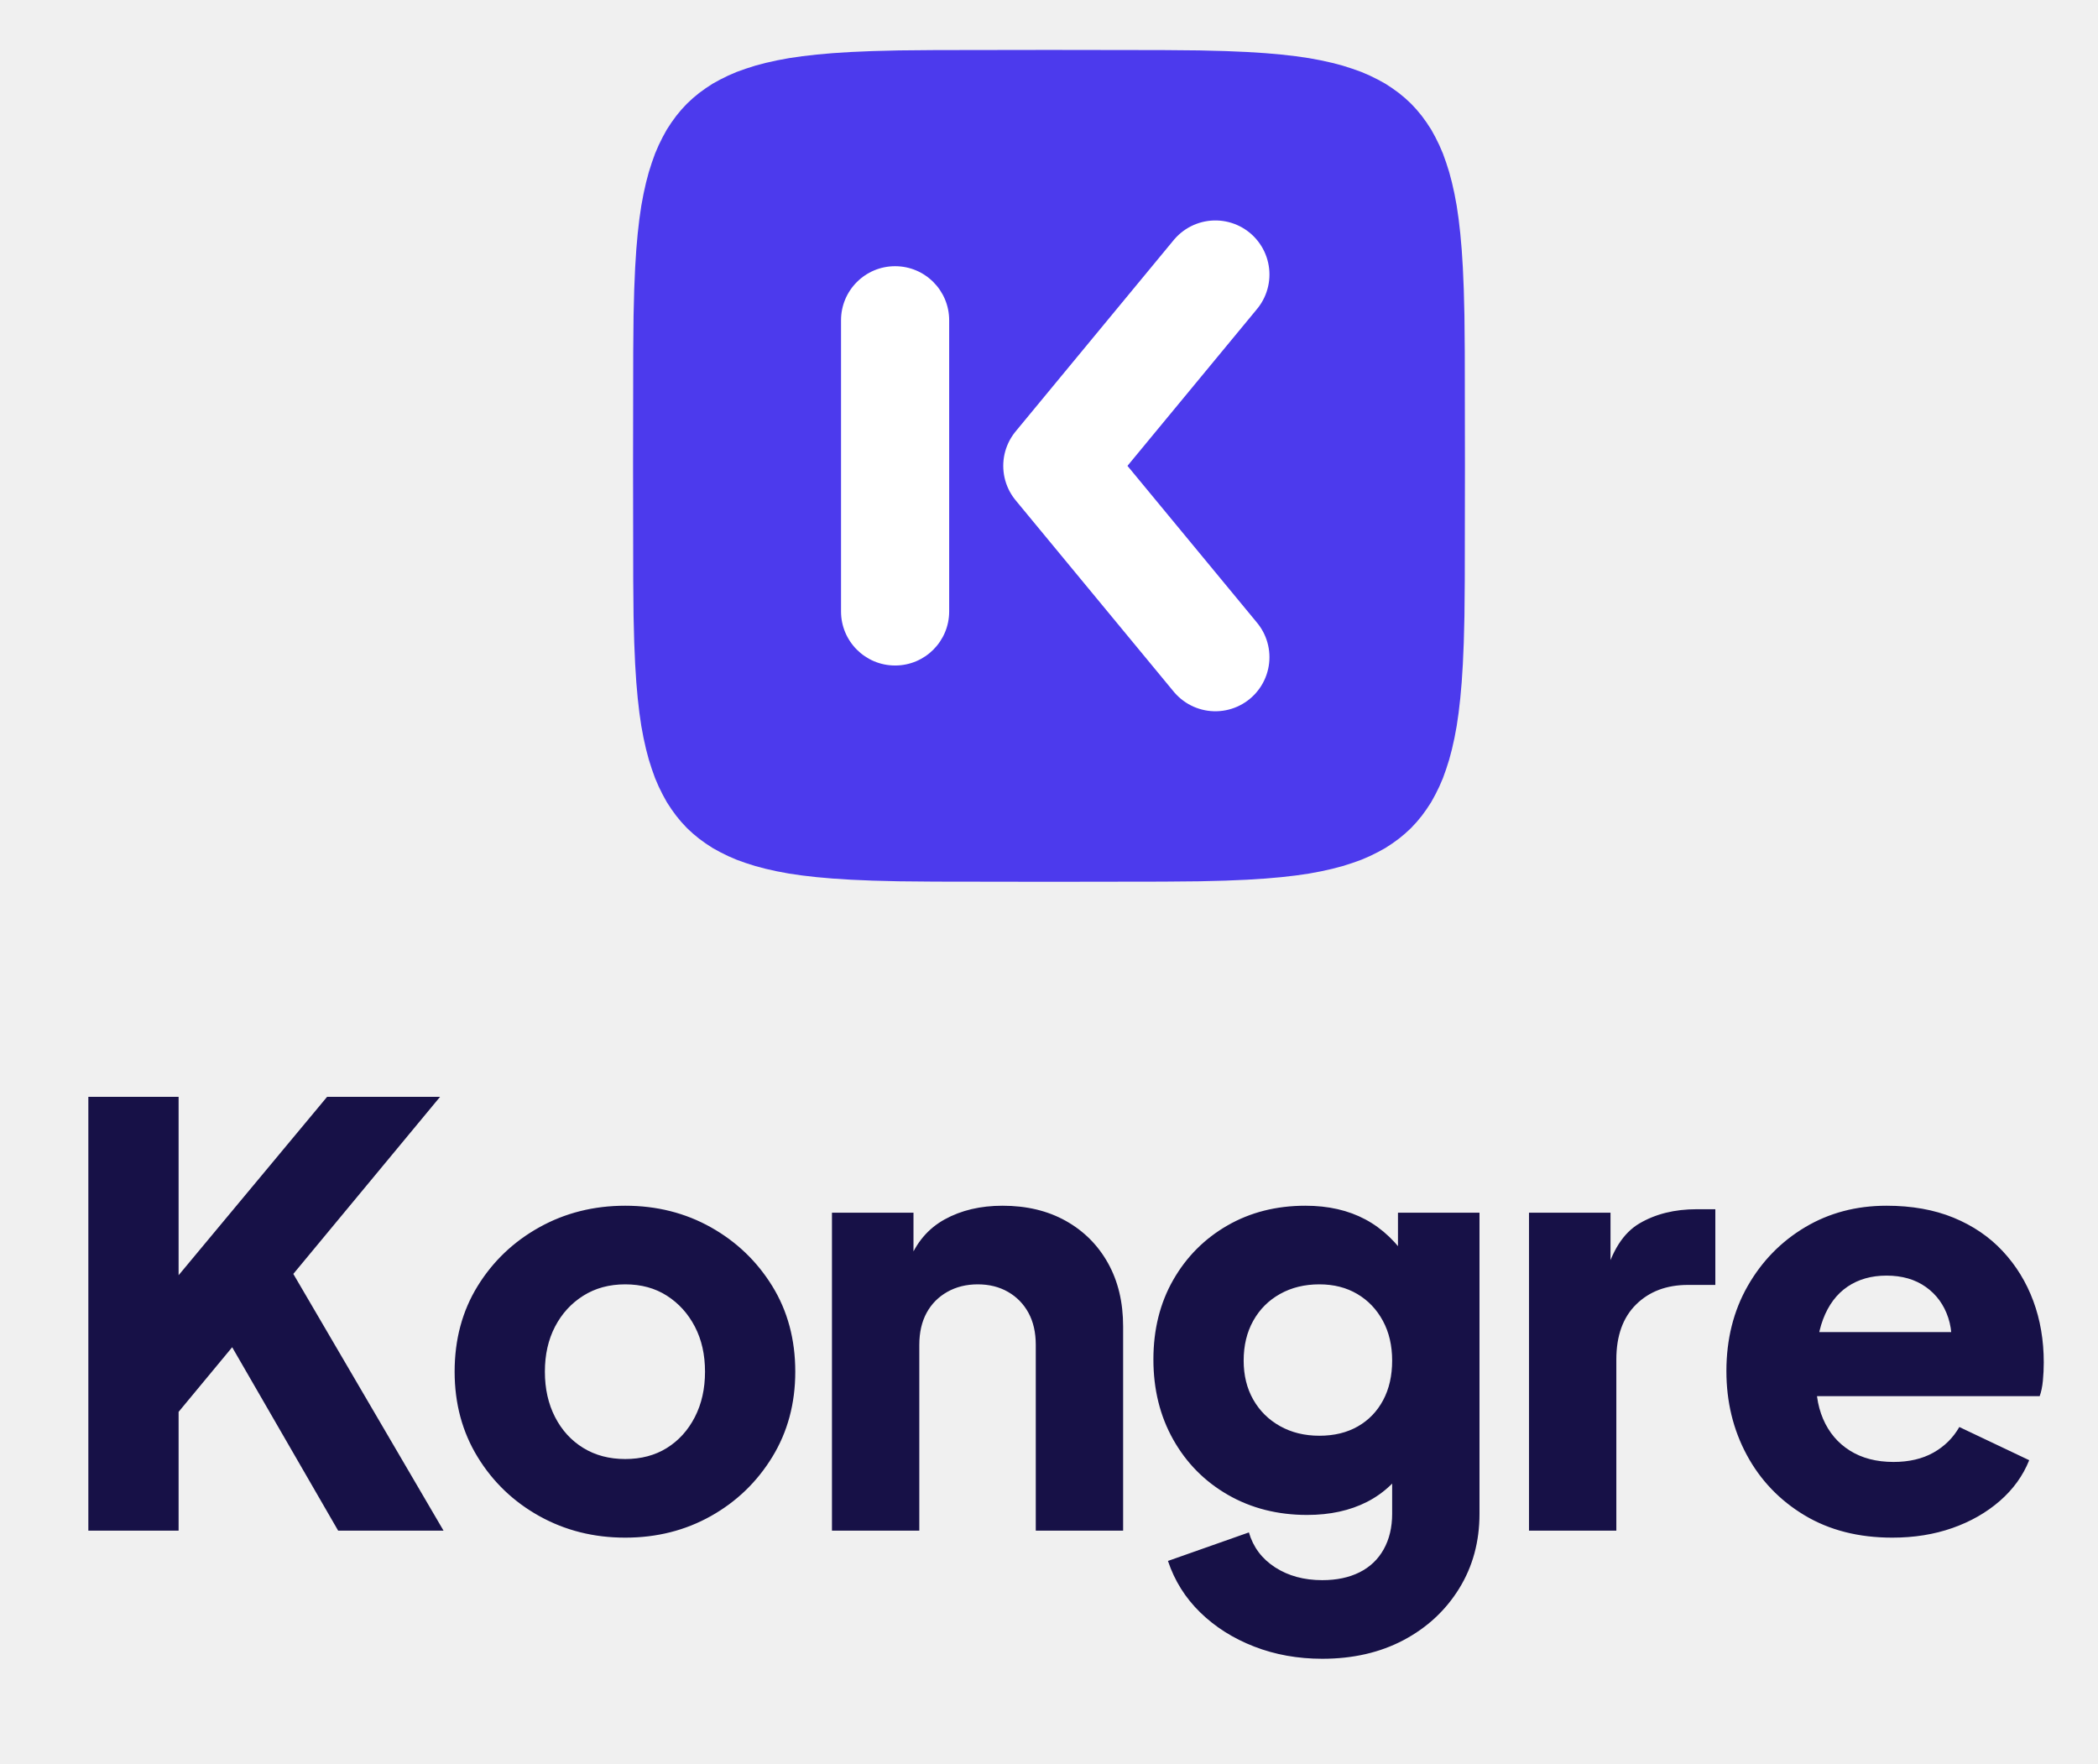
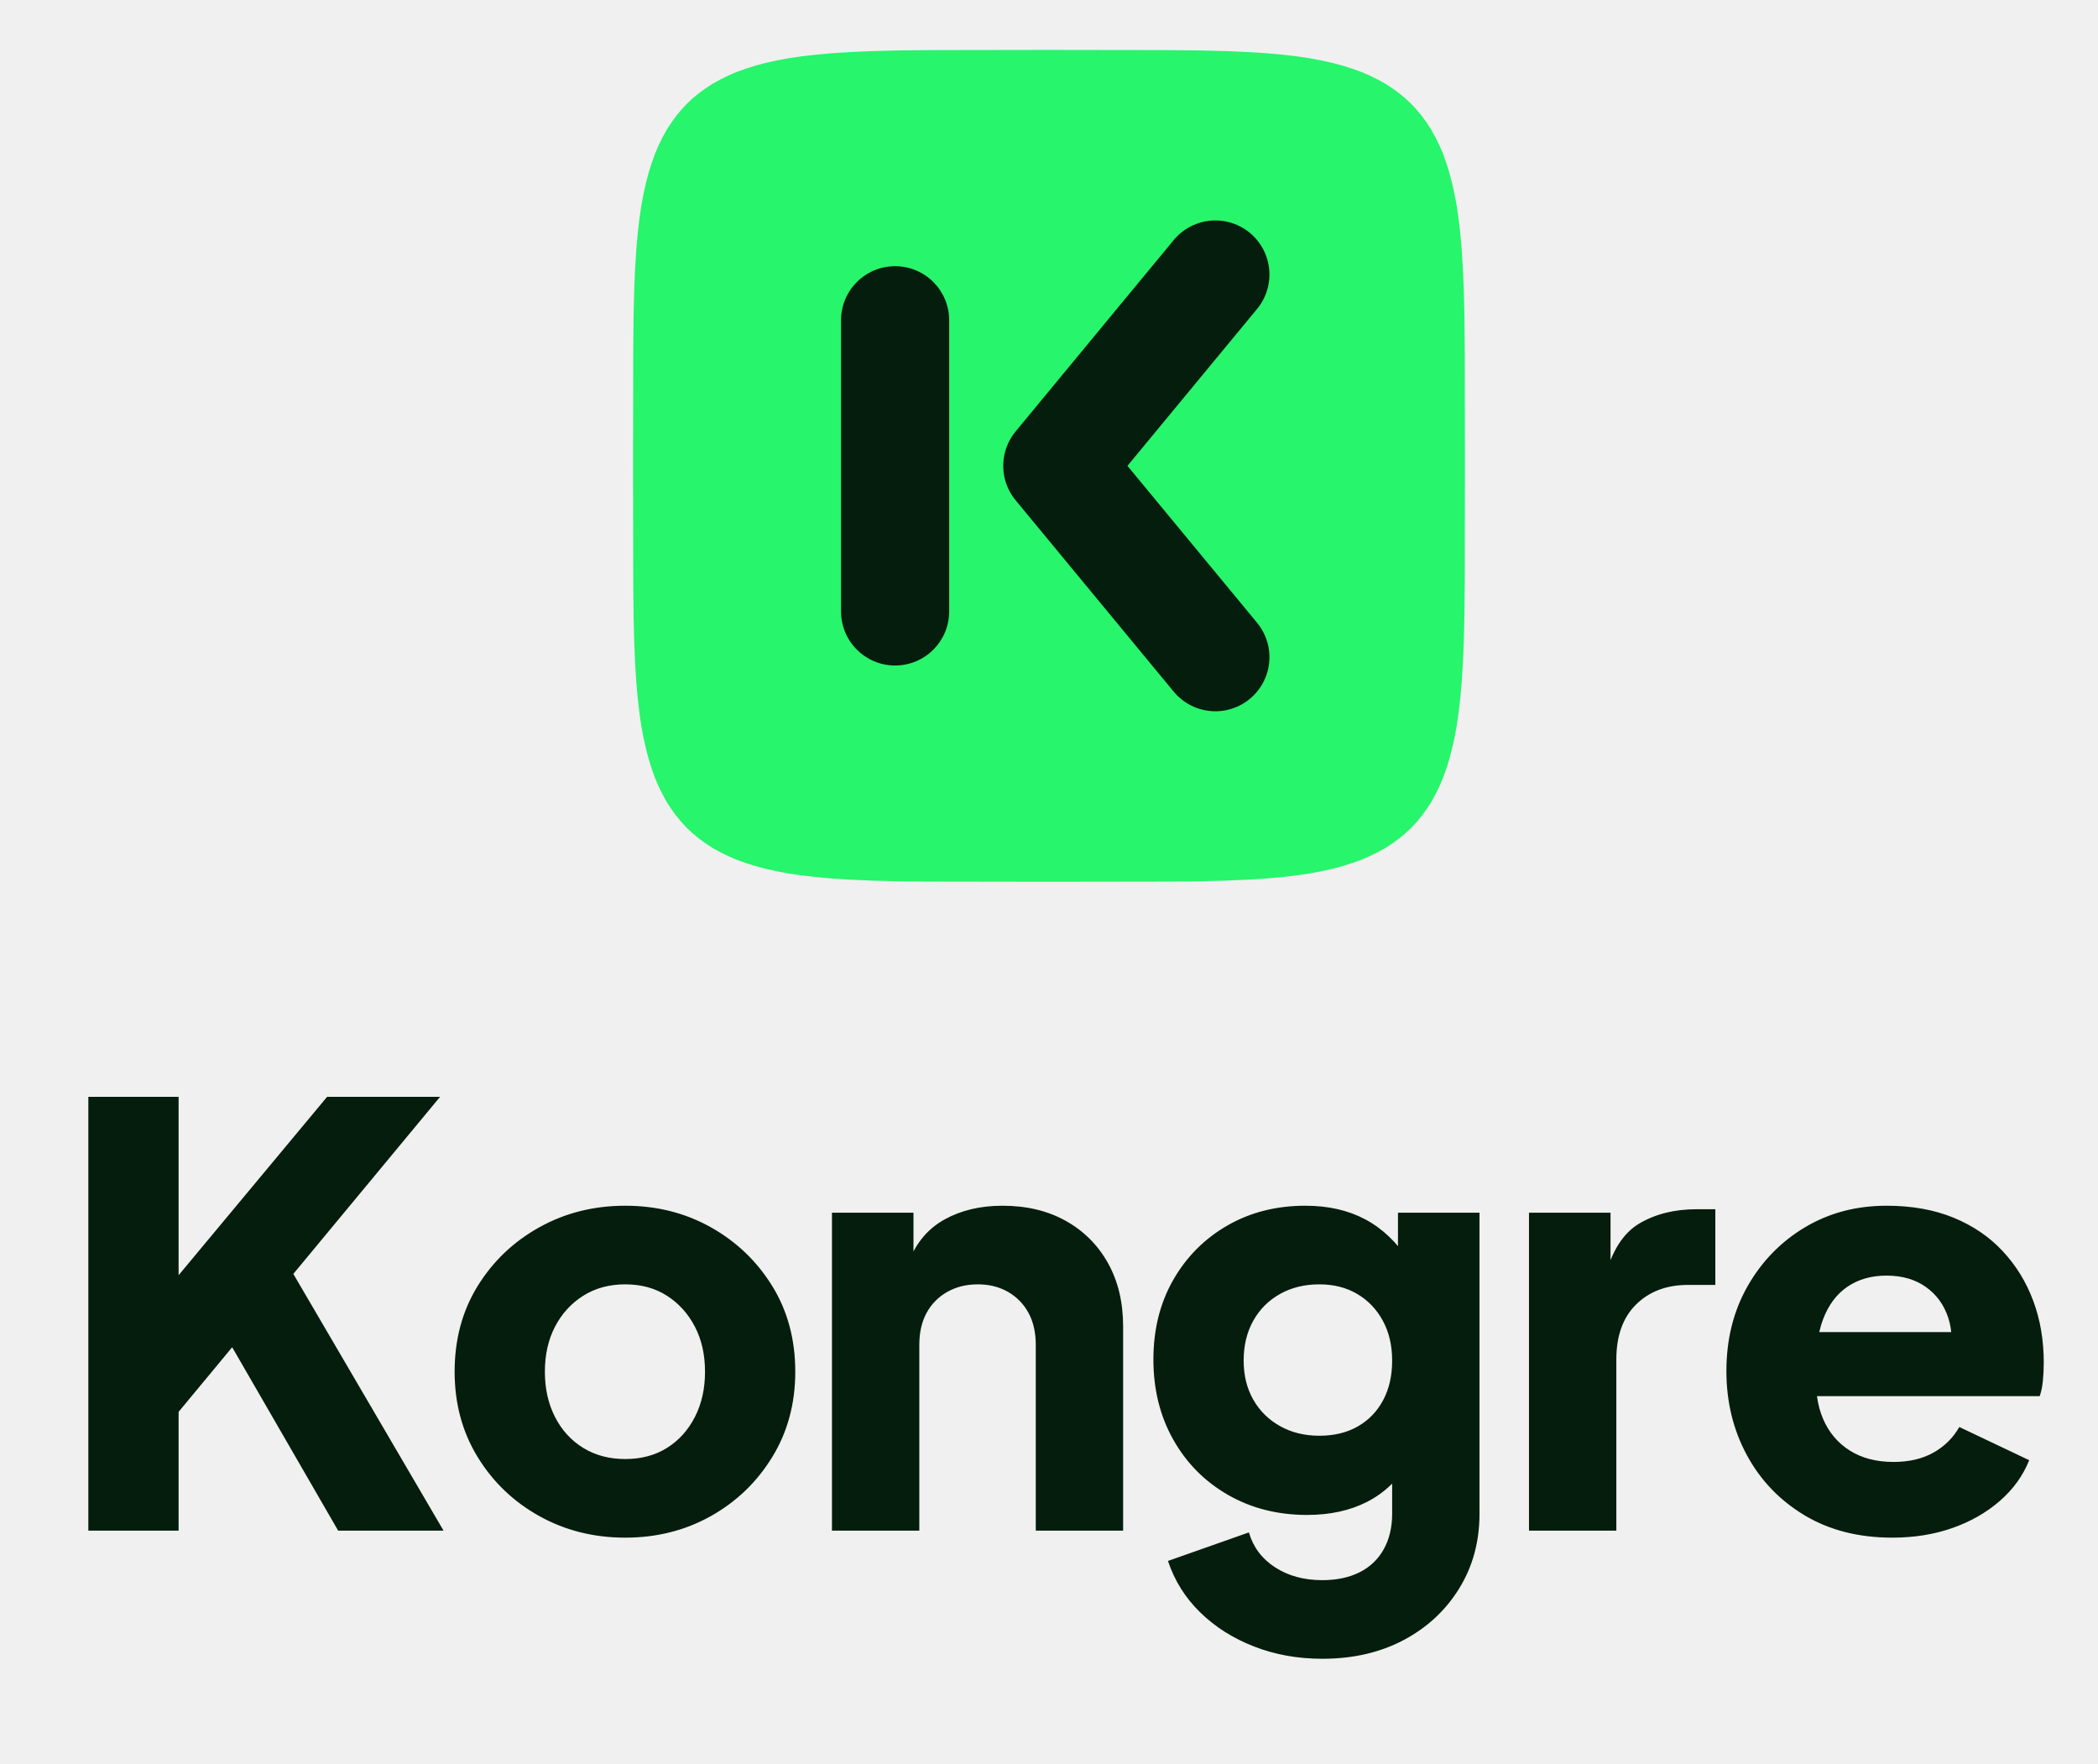
<svg xmlns="http://www.w3.org/2000/svg" viewBox="-6 -6 252.2 212">
  <g transform="translate(70.1 0)">
-     <path d="M100.00,50.00L99.98,63.69L99.94,68.06L99.86,71.23L99.75,73.81L99.61,76.01L99.44,77.94L99.24,79.68L99.01,81.26L98.74,82.71L98.44,84.05L98.11,85.30L97.74,86.46L97.35,87.55L96.91,88.57L96.44,89.52L95.94,90.43L95.39,91.27L94.81,92.07L94.19,92.82L93.53,93.53L92.82,94.19L92.07,94.81L91.27,95.39L90.43,95.94L89.52,96.44L88.57,96.91L87.55,97.35L86.46,97.74L85.30,98.11L84.05,98.44L82.71,98.74L81.26,99.01L79.68,99.24L77.94,99.44L76.01,99.61L73.81,99.75L71.23,99.86L68.06,99.94L63.69,99.98L50.00,100.00L36.31,99.98L31.94,99.94L28.77,99.86L26.19,99.75L23.99,99.61L22.06,99.44L20.32,99.24L18.74,99.01L17.29,98.74L15.95,98.44L14.70,98.11L13.54,97.74L12.45,97.35L11.43,96.91L10.48,96.44L9.57,95.94L8.73,95.39L7.93,94.81L7.18,94.19L6.47,93.53L5.81,92.82L5.19,92.07L4.61,91.27L4.06,90.43L3.56,89.52L3.09,88.57L2.65,87.55L2.26,86.46L1.89,85.30L1.56,84.05L1.26,82.71L0.99,81.26L0.76,79.68L0.56,77.94L0.39,76.01L0.25,73.81L0.14,71.23L0.06,68.06L0.02,63.69L0.00,50.00L0.02,36.31L0.06,31.94L0.14,28.77L0.25,26.19L0.39,23.99L0.56,22.06L0.76,20.32L0.99,18.74L1.26,17.29L1.56,15.95L1.89,14.70L2.26,13.54L2.65,12.45L3.09,11.43L3.56,10.48L4.06,9.57L4.61,8.73L5.19,7.93L5.81,7.18L6.47,6.47L7.18,5.81L7.93,5.19L8.73,4.61L9.57,4.06L10.48,3.56L11.43,3.09L12.45,2.65L13.54,2.26L14.70,1.89L15.95,1.56L17.29,1.26L18.74,0.99L20.32,0.76L22.06,0.56L23.99,0.39L26.19,0.25L28.77,0.14L31.94,0.06L36.31,0.02L50.00,0.00L63.69,0.02L68.06,0.06L71.23,0.14L73.81,0.25L76.01,0.39L77.94,0.56L79.68,0.76L81.26,0.99L82.71,1.26L84.05,1.56L85.30,1.89L86.46,2.26L87.55,2.65L88.57,3.09L89.52,3.56L90.43,4.06L91.27,4.61L92.07,5.19L92.82,5.81L93.53,6.47L94.19,7.18L94.81,7.93L95.39,8.73L95.94,9.57L96.44,10.48L96.91,11.43L97.35,12.45L97.74,13.54L98.11,14.70L98.44,15.95L98.74,17.29L99.01,18.74L99.24,20.32L99.44,22.06L99.61,23.99L99.75,26.19L99.86,28.77L99.94,31.94L99.98,36.31Z" fill="#4C3AED" />
-     <rect x="25" y="26" width="13" height="48" rx="6.5" fill="#fff" />
-     <path d="M70 27L51 50L70 73" fill="none" stroke="#fff" stroke-width="13" stroke-linecap="round" stroke-linejoin="round" />
+     <path d="M100.00,50.00L99.98,63.69L99.94,68.06L99.86,71.23L99.75,73.81L99.61,76.01L99.44,77.94L99.24,79.68L99.01,81.26L98.74,82.71L98.44,84.05L98.11,85.30L97.74,86.46L97.35,87.55L96.91,88.57L96.44,89.52L95.94,90.43L95.39,91.27L94.81,92.07L94.19,92.82L93.53,93.53L92.82,94.19L92.07,94.81L91.27,95.39L90.43,95.94L89.52,96.44L88.57,96.91L87.55,97.35L86.46,97.74L85.30,98.11L84.05,98.44L82.71,98.74L81.26,99.01L79.68,99.24L77.94,99.44L76.01,99.61L73.81,99.75L71.23,99.86L68.06,99.94L63.69,99.98L50.00,100.00L36.31,99.98L31.94,99.94L28.77,99.86L26.19,99.75L23.99,99.61L22.06,99.44L20.32,99.24L18.74,99.01L17.29,98.74L15.95,98.44L14.70,98.11L13.54,97.74L12.45,97.35L11.43,96.91L10.48,96.44L9.57,95.94L8.73,95.39L7.93,94.81L7.18,94.19L6.47,93.53L5.81,92.82L5.19,92.07L4.61,91.27L4.06,90.43L3.56,89.52L3.09,88.57L2.65,87.55L2.26,86.46L1.89,85.30L1.56,84.05L1.26,82.71L0.99,81.26L0.76,79.68L0.56,77.94L0.39,76.01L0.25,73.81L0.14,71.23L0.06,68.06L0.02,63.69L0.00,50.00L0.02,36.31L0.06,31.94L0.14,28.77L0.25,26.19L0.39,23.99L0.56,22.06L0.76,20.32L0.99,18.74L1.26,17.29L1.56,15.95L1.89,14.70L2.26,13.54L2.65,12.45L3.09,11.43L3.56,10.48L4.06,9.57L4.61,8.73L5.19,7.93L5.81,7.18L6.47,6.47L7.18,5.81L7.93,5.19L8.73,4.61L9.57,4.06L10.48,3.56L11.43,3.09L12.45,2.65L13.54,2.26L14.70,1.89L15.95,1.56L17.29,1.26L18.74,0.99L20.32,0.76L22.06,0.56L23.99,0.39L26.19,0.25L28.77,0.14L31.94,0.06L36.31,0.02L50.00,0.00L63.69,0.02L68.06,0.06L71.23,0.14L73.81,0.25L76.01,0.39L77.94,0.56L79.68,0.76L81.26,0.99L82.71,1.26L84.05,1.56L85.30,1.89L86.46,2.26L87.55,2.65L88.57,3.09L89.52,3.56L90.43,4.06L91.27,4.61L92.07,5.19L92.82,5.81L93.53,6.47L94.19,7.18L94.81,7.93L95.39,8.73L95.94,9.57L96.44,10.48L96.91,11.43L97.35,12.45L97.74,13.54L98.11,14.70L98.44,15.95L98.74,17.29L99.01,18.74L99.24,20.32L99.44,22.06L99.61,23.99L99.75,26.19L99.86,28.77L99.94,31.94L99.98,36.31Z" fill="#27F56C" />
+     <rect x="25" y="26" width="13" height="48" rx="6.5" fill="#051D0D" />
+     <path d="M70 27L51 50L70 73" fill="none" stroke="#051D0D" stroke-width="13" stroke-linecap="round" stroke-linejoin="round" />
  </g>
-   <path d="M4.62 178.0V125.85H15.47V151.96L12.46 150.91L33.32 125.85H46.9L26.25 150.77L26.88 143.07L47.32 178.0H34.65L21.91 155.95L15.47 163.72V178.0ZM69.16 178.84Q63.49 178.84 58.835 176.25Q54.18 173.66 51.415 169.145Q48.65 164.63 48.65 158.89Q48.65 153.08 51.415 148.6Q54.18 144.12 58.835 141.53Q63.49 138.94 69.16 138.94Q74.83 138.94 79.45 141.53Q84.07 144.12 86.835 148.6Q89.6 153.08 89.6 158.89Q89.6 164.63 86.835 169.145Q84.07 173.66 79.45 176.25Q74.83 178.84 69.16 178.84ZM69.16 169.39Q72.03 169.39 74.165 168.06Q76.3 166.73 77.525 164.35Q78.75 161.97 78.75 158.89Q78.75 155.81 77.525 153.465Q76.3 151.12 74.165 149.755Q72.03 148.39 69.16 148.39Q66.29 148.39 64.12 149.755Q61.95 151.12 60.725 153.465Q59.5 155.81 59.5 158.89Q59.5 161.97 60.725 164.35Q61.95 166.73 64.12 168.06Q66.29 169.39 69.16 169.39ZM94.01 178.0V139.78H103.81V147.34L103.25 145.66Q104.58 142.23 107.555 140.585Q110.53 138.94 114.52 138.94Q118.86 138.94 122.115 140.76Q125.37 142.58 127.19 145.835Q129.01 149.09 129.01 153.451V178.0H118.51V155.67Q118.51 153.43 117.635 151.82Q116.76 150.21 115.178 149.3Q113.597 148.39 111.538 148.39Q109.48 148.39 107.87 149.3Q106.26 150.21 105.385 151.82Q104.51 153.43 104.51 155.67V178.0ZM152.95 193.4Q148.54 193.4 144.76 191.93Q140.98 190.46 138.285 187.835Q135.59 185.21 134.4 181.64L144.13 178.21Q144.9 180.87 147.28 182.41Q149.66 183.95 152.95 183.95Q155.54 183.95 157.43 183.005Q159.32 182.06 160.335 180.24Q161.35 178.42 161.35 175.97V167.22L163.38 169.74Q161.42 172.96 158.34 174.535Q155.26 176.11 151.13 176.11Q145.81 176.11 141.61 173.695Q137.41 171.28 135.03 167.045Q132.65 162.81 132.65 157.42Q132.65 152.03 135.03 147.865Q137.41 143.7 141.54 141.32Q145.67 138.94 150.92 138.94Q155.05 138.94 158.13 140.585Q161.21 142.23 163.38 145.59L162.05 148.11V139.78H171.85V175.97Q171.85 181.01 169.4 184.965Q166.95 188.92 162.715 191.16Q158.48 193.4 152.95 193.4ZM152.6 166.59Q155.26 166.59 157.22 165.47Q159.18 164.35 160.265 162.32Q161.35 160.29 161.35 157.56Q161.35 154.83 160.23 152.765Q159.11 150.7 157.15 149.545Q155.19 148.39 152.6 148.39Q149.94 148.39 147.875 149.545Q145.81 150.7 144.655 152.765Q143.5 154.83 143.5 157.56Q143.5 160.22 144.655 162.25Q145.81 164.28 147.875 165.435Q149.94 166.59 152.6 166.59ZM177.8 178.0V139.78H187.6V148.95L186.9 147.62Q188.16 142.79 191.065 141.075Q193.97 139.36 197.96 139.36H200.2V148.46H196.91Q193.06 148.46 190.68 150.805Q188.3 153.15 188.3 157.42V178.0ZM221.48 178.84Q215.39 178.84 210.91 176.145Q206.43 173.45 203.98 168.9Q201.53 164.35 201.53 158.82Q201.53 153.08 204.085 148.6Q206.64 144.12 210.98 141.53Q215.32 138.94 220.78 138.94Q225.33 138.94 228.83 140.375Q232.33 141.81 234.745 144.4Q237.16 146.99 238.42 150.385Q239.68 153.78 239.68 157.77Q239.68 158.89 239.575 159.975Q239.47 161.06 239.19 161.83H210.56V154.13H233.24L228.27 157.77Q228.97 154.76 228.2 152.415Q227.43 150.07 225.505 148.705Q223.58 147.34 220.78 147.34Q218.05 147.34 216.09 148.67Q214.13 150.0 213.15 152.59Q212.17 155.18 212.38 158.89Q212.1 162.11 213.15 164.56Q214.2 167.01 216.37 168.375Q218.54 169.74 221.62 169.74Q224.42 169.74 226.415 168.62Q228.41 167.5 229.53 165.54L237.93 169.53Q236.81 172.33 234.395 174.43Q231.98 176.53 228.69 177.685Q225.4 178.84 221.48 178.84Z" fill="#171147" />
+   <path d="M4.62 178.0V125.85H15.47V151.96L12.46 150.91L33.32 125.85H46.9L26.25 150.77L26.88 143.07L47.32 178.0H34.65L21.91 155.95L15.47 163.72V178.0ZM69.16 178.84Q63.49 178.84 58.835 176.25Q54.18 173.66 51.415 169.145Q48.65 164.63 48.65 158.89Q48.65 153.08 51.415 148.6Q54.18 144.12 58.835 141.53Q63.49 138.94 69.16 138.94Q74.83 138.94 79.45 141.53Q84.07 144.12 86.835 148.6Q89.6 153.08 89.6 158.89Q89.6 164.63 86.835 169.145Q84.07 173.66 79.45 176.25Q74.83 178.84 69.16 178.84ZM69.16 169.39Q72.03 169.39 74.165 168.06Q76.3 166.73 77.525 164.35Q78.75 161.97 78.75 158.89Q78.75 155.81 77.525 153.465Q76.3 151.12 74.165 149.755Q72.03 148.39 69.16 148.39Q66.29 148.39 64.12 149.755Q61.95 151.12 60.725 153.465Q59.5 155.81 59.5 158.89Q59.5 161.97 60.725 164.35Q61.95 166.73 64.12 168.06Q66.29 169.39 69.16 169.39ZM94.01 178.0V139.78H103.81V147.34L103.25 145.66Q104.58 142.23 107.555 140.585Q110.53 138.94 114.52 138.94Q118.86 138.94 122.115 140.76Q125.37 142.58 127.19 145.835Q129.01 149.09 129.01 153.451V178.0H118.51V155.67Q118.51 153.43 117.635 151.82Q116.76 150.21 115.178 149.3Q113.597 148.39 111.538 148.39Q109.48 148.39 107.87 149.3Q106.26 150.21 105.385 151.82Q104.51 153.43 104.51 155.67V178.0ZM152.95 193.4Q148.54 193.4 144.76 191.93Q140.98 190.46 138.285 187.835Q135.59 185.21 134.4 181.64L144.13 178.21Q144.9 180.87 147.28 182.41Q149.66 183.95 152.95 183.95Q155.54 183.95 157.43 183.005Q159.32 182.06 160.335 180.24Q161.35 178.42 161.35 175.97V167.22L163.38 169.74Q161.42 172.96 158.34 174.535Q155.26 176.11 151.13 176.11Q145.81 176.11 141.61 173.695Q137.41 171.28 135.03 167.045Q132.65 162.81 132.65 157.42Q132.65 152.03 135.03 147.865Q137.41 143.7 141.54 141.32Q145.67 138.94 150.92 138.94Q155.05 138.94 158.13 140.585Q161.21 142.23 163.38 145.59L162.05 148.11V139.78H171.85V175.97Q171.85 181.01 169.4 184.965Q166.95 188.92 162.715 191.16Q158.48 193.4 152.95 193.4ZM152.6 166.59Q155.26 166.59 157.22 165.47Q159.18 164.35 160.265 162.32Q161.35 160.29 161.35 157.56Q161.35 154.83 160.23 152.765Q159.11 150.7 157.15 149.545Q155.19 148.39 152.6 148.39Q149.94 148.39 147.875 149.545Q145.81 150.7 144.655 152.765Q143.5 154.83 143.5 157.56Q143.5 160.22 144.655 162.25Q145.81 164.28 147.875 165.435Q149.94 166.59 152.6 166.59ZM177.8 178.0V139.78H187.6V148.95L186.9 147.62Q188.16 142.79 191.065 141.075Q193.97 139.36 197.96 139.36H200.2V148.46H196.91Q193.06 148.46 190.68 150.805Q188.3 153.15 188.3 157.42V178.0ZM221.48 178.84Q215.39 178.84 210.91 176.145Q206.43 173.45 203.98 168.9Q201.53 164.35 201.53 158.82Q201.53 153.08 204.085 148.6Q206.64 144.12 210.98 141.53Q215.32 138.94 220.78 138.94Q225.33 138.94 228.83 140.375Q232.33 141.81 234.745 144.4Q237.16 146.99 238.42 150.385Q239.68 153.78 239.68 157.77Q239.68 158.89 239.575 159.975Q239.47 161.06 239.19 161.83H210.56V154.13H233.24L228.27 157.77Q228.97 154.76 228.2 152.415Q227.43 150.07 225.505 148.705Q223.58 147.34 220.78 147.34Q218.05 147.34 216.09 148.67Q214.13 150.0 213.15 152.59Q212.17 155.18 212.38 158.89Q212.1 162.11 213.15 164.56Q214.2 167.01 216.37 168.375Q218.54 169.74 221.62 169.74Q224.42 169.74 226.415 168.62Q228.41 167.5 229.53 165.54L237.93 169.53Q236.81 172.33 234.395 174.43Q231.98 176.53 228.69 177.685Q225.4 178.84 221.48 178.84Z" fill="#051D0D" />
</svg>
